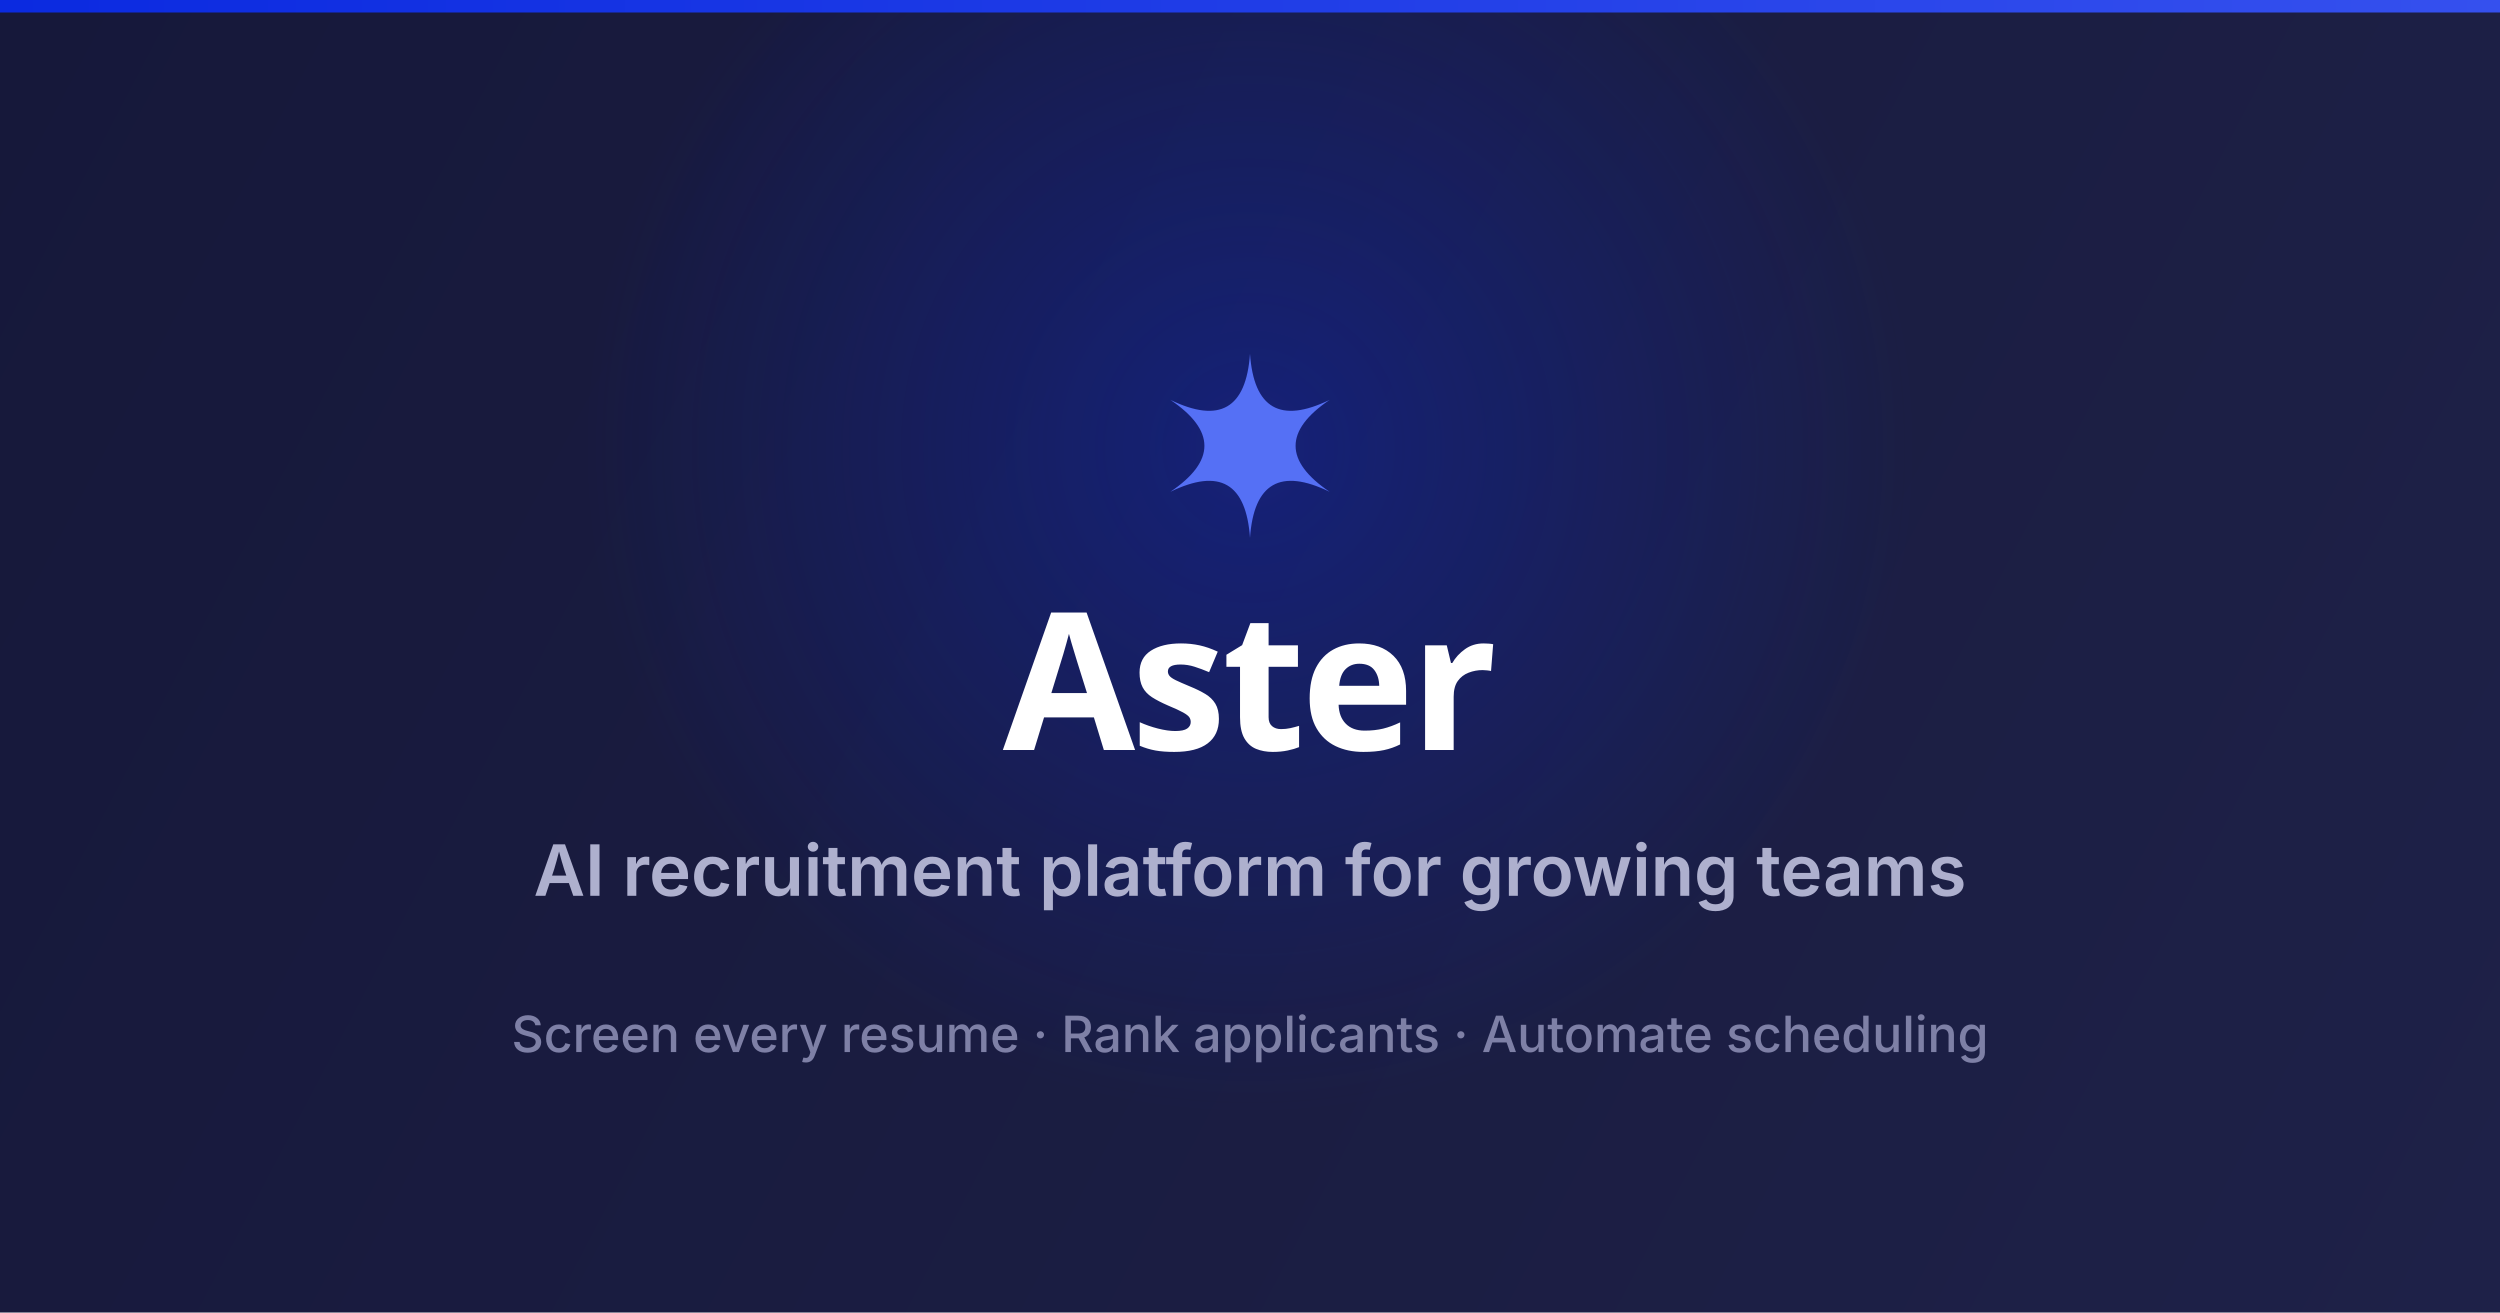
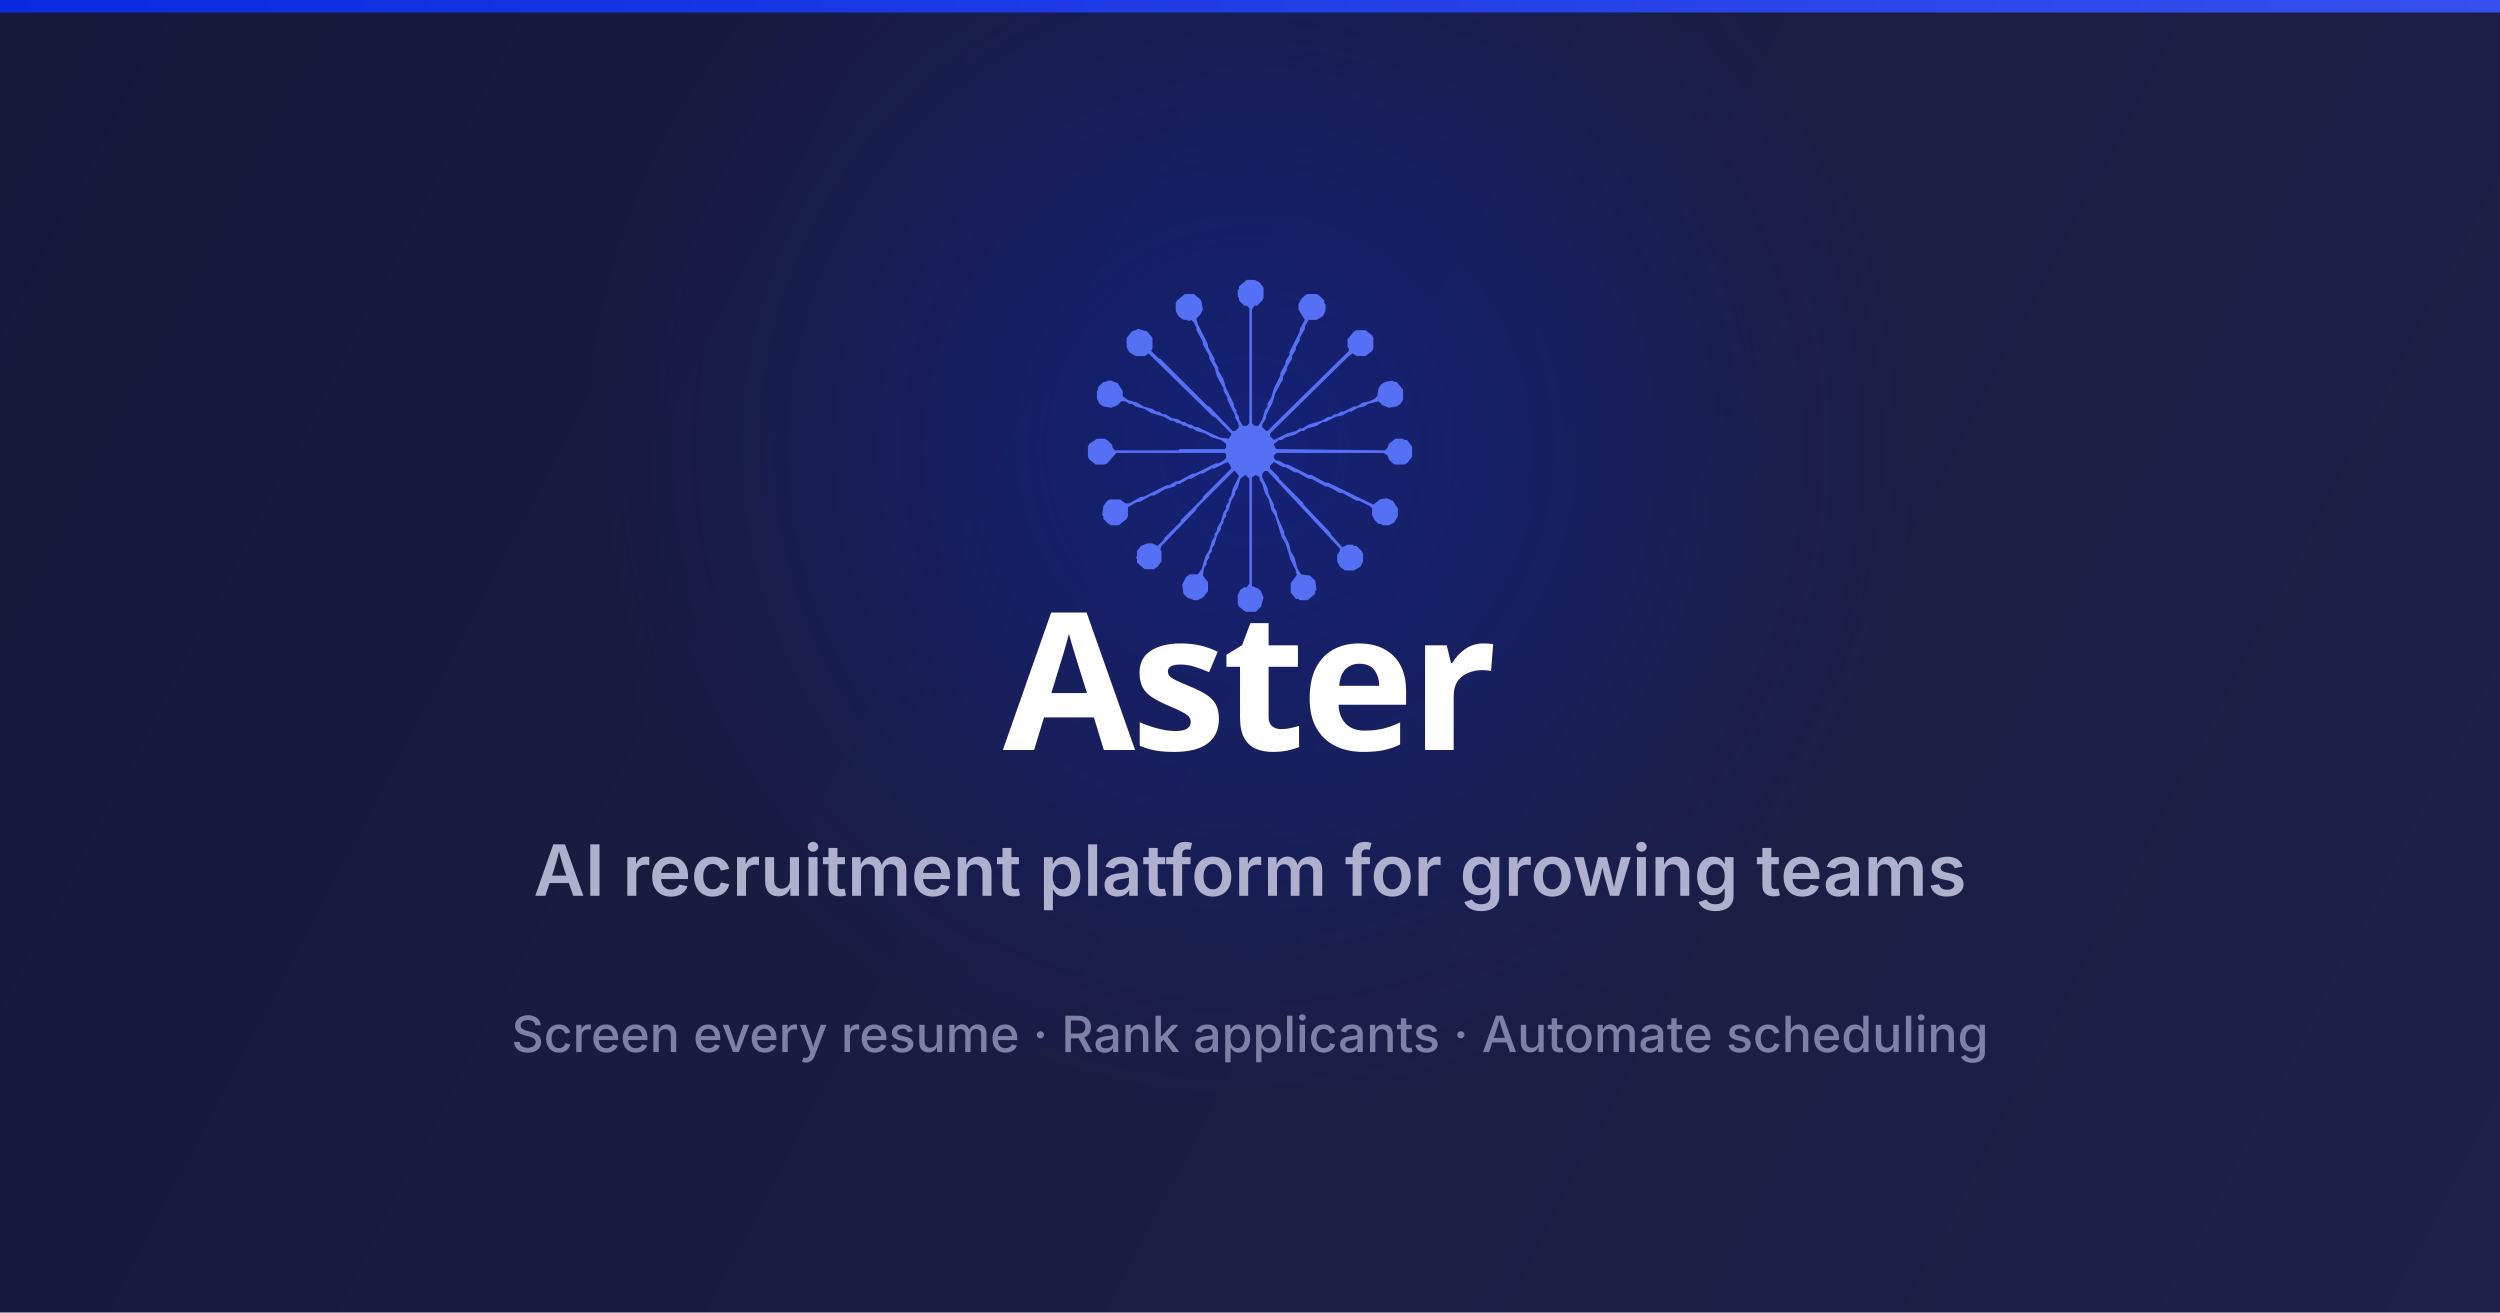
<svg xmlns="http://www.w3.org/2000/svg" width="1200" height="630" viewBox="0 0 1200 630" fill="none">
  <defs>
    <linearGradient id="bg" x1="0" y1="0" x2="1200" y2="630" gradientUnits="userSpaceOnUse">
      <stop offset="0" stop-color="#16183A" />
      <stop offset="1" stop-color="#1E2148" />
    </linearGradient>
    <linearGradient id="mark" x1="470" y1="150" x2="730" y2="470" gradientUnits="userSpaceOnUse">
      <stop offset="0" stop-color="#5570F5" />
      <stop offset="0.5" stop-color="#3550EE" />
      <stop offset="1" stop-color="#2FA9F6" />
    </linearGradient>
    <linearGradient id="accent" x1="0" y1="0" x2="1200" y2="0" gradientUnits="userSpaceOnUse">
      <stop offset="0" stop-color="#0B2AE0" />
      <stop offset="1" stop-color="#3550EE" />
    </linearGradient>
    <radialGradient id="glow" cx="600" cy="215" r="320" gradientUnits="userSpaceOnUse">
      <stop offset="0" stop-color="#0B2AE0" stop-opacity="0.35" />
      <stop offset="1" stop-color="#0B2AE0" stop-opacity="0" />
    </radialGradient>
  </defs>
  <rect width="1200" height="630" fill="url(#bg)" />
  <rect width="1200" height="630" fill="url(#glow)" />
  <rect x="0" y="0" width="1200" height="6" fill="url(#accent)" />
-   <g transform="translate(600,214) scale(0.92)" fill="url(#mark)">
-     <path d="M0 -48 Q3 -5.196 41.57 -24 Q6 0 41.57 24 Q3 5.196 0 48 Q-3 5.196 -41.57 24 Q-6 0 -41.57 -24 Q-3 -5.196 0 -48 Z" />
+   <g transform="translate(600,214) scale(0.62) translate(-133.5 -136.5)" fill="url(#mark)">
+     <path fill-rule="evenodd" clip-rule="evenodd" d="M 131 8 L 125 13 L 125 15 L 124 16 L 124 21 L 125 22 L 125 24 L 129 28 L 131 28 L 133 30 L 133 119 L 131 121 L 128 121 L 125 116 L 125 114 L 123 111 L 123 109 L 121 106 L 121 104 L 115 92 L 113 85 L 109 78 L 109 76 L 106 71 L 106 69 L 101 60 L 101 58 L 93 42 L 92 38 L 95 35 L 97 31 L 96 25 L 95 23 L 90 19 L 83 19 L 77 24 L 76 26 L 76 32 L 78 36 L 82 39 L 85 39 L 86 40 L 88 39 L 90 41 L 92 45 L 92 47 L 97 56 L 97 58 L 102 67 L 102 69 L 106 76 L 108 83 L 113 92 L 113 94 L 116 99 L 116 101 L 122 113 L 122 115 L 124 118 L 125 122 L 122 125 L 120 125 L 102 106 L 101 106 L 64 69 L 63 69 L 57 63 L 58 61 L 58 53 L 54 48 L 47 46 L 42 48 L 38 53 L 38 60 L 40 64 L 45 67 L 52 67 L 55 65 L 105 114 L 106 114 L 119 127 L 119 128 L 117 131 L 110 130 L 93 122 L 91 122 L 88 120 L 86 120 L 83 118 L 81 118 L 78 116 L 73 115 L 68 112 L 66 112 L 63 110 L 61 110 L 58 108 L 51 106 L 46 103 L 39 101 L 35 98 L 35 94 L 31 88 L 26 86 L 23 86 L 22 87 L 20 87 L 16 91 L 16 93 L 15 94 L 15 100 L 17 104 L 20 106 L 26 107 L 31 105 L 34 102 L 37 102 L 40 104 L 42 104 L 45 106 L 52 108 L 57 111 L 67 114 L 72 117 L 74 117 L 77 119 L 79 119 L 82 121 L 84 121 L 87 123 L 89 123 L 92 125 L 99 127 L 104 130 L 111 132 L 115 135 L 115 138 L 114 139 L 79 139 L 78 140 L 29 140 L 27 138 L 27 136 L 23 132 L 21 131 L 15 131 L 9 135 L 8 137 L 8 145 L 9 147 L 14 151 L 21 151 L 23 150 L 30 142 L 114 142 L 115 143 L 115 146 L 113 148 L 109 150 L 107 150 L 91 158 L 89 158 L 78 164 L 76 164 L 71 167 L 69 167 L 51 176 L 49 176 L 40 181 L 37 181 L 33 178 L 25 178 L 23 179 L 20 183 L 19 190 L 20 191 L 20 193 L 24 197 L 26 198 L 32 198 L 38 193 L 39 191 L 39 184 L 46 180 L 48 180 L 57 175 L 59 175 L 68 170 L 75 168 L 77 166 L 79 166 L 86 162 L 88 162 L 95 158 L 97 158 L 104 154 L 106 154 L 116 149 L 118 151 L 119 154 L 97 176 L 97 177 L 80 194 L 80 195 L 67 208 L 67 209 L 62 214 L 58 212 L 54 212 L 49 214 L 46 218 L 46 222 L 45 223 L 46 224 L 46 227 L 52 232 L 59 232 L 62 230 L 65 226 L 65 218 L 64 217 L 65 214 L 92 186 L 92 185 L 121 156 L 122 156 L 125 160 L 120 170 L 119 175 L 117 178 L 117 180 L 115 183 L 115 185 L 113 188 L 111 195 L 108 200 L 108 202 L 106 205 L 106 207 L 104 210 L 102 217 L 99 222 L 96 232 L 93 236 L 87 236 L 84 238 L 81 244 L 82 251 L 85 254 L 90 256 L 93 256 L 97 254 L 101 249 L 101 242 L 97 237 L 98 231 L 100 228 L 100 226 L 102 223 L 102 221 L 104 218 L 104 216 L 106 213 L 108 206 L 111 201 L 111 199 L 113 196 L 113 194 L 115 191 L 115 189 L 117 186 L 119 179 L 122 174 L 122 172 L 124 169 L 126 162 L 130 159 L 133 162 L 133 243 L 131 246 L 129 246 L 126 248 L 124 252 L 124 259 L 125 261 L 130 265 L 138 265 L 142 261 L 144 254 L 142 249 L 140 247 L 135 245 L 135 161 L 138 159 L 141 161 L 141 163 L 143 166 L 145 173 L 148 178 L 150 186 L 153 191 L 158 207 L 161 212 L 165 225 L 169 233 L 169 235 L 170 236 L 165 243 L 165 250 L 169 255 L 171 255 L 172 256 L 178 256 L 184 251 L 184 249 L 185 248 L 184 241 L 180 237 L 173 236 L 170 231 L 168 223 L 165 218 L 164 213 L 160 205 L 160 203 L 155 192 L 154 187 L 152 184 L 152 182 L 148 174 L 147 169 L 143 161 L 143 158 L 145 156 L 147 156 L 203 216 L 203 218 L 201 221 L 201 226 L 203 230 L 207 233 L 214 233 L 219 230 L 221 226 L 221 220 L 220 218 L 216 214 L 214 214 L 213 213 L 209 213 L 205 215 L 196 205 L 196 204 L 175 182 L 175 181 L 156 162 L 156 161 L 149 154 L 149 152 L 152 149 L 159 153 L 161 153 L 168 157 L 170 157 L 179 162 L 181 162 L 192 168 L 194 168 L 203 173 L 205 173 L 216 179 L 218 179 L 226 183 L 228 185 L 228 190 L 230 194 L 233 197 L 235 197 L 236 198 L 241 198 L 245 196 L 248 191 L 248 185 L 244 179 L 239 177 L 234 178 L 229 182 L 194 165 L 192 165 L 181 159 L 179 159 L 163 151 L 161 151 L 156 148 L 154 148 L 152 146 L 152 144 L 154 142 L 237 142 L 240 144 L 241 147 L 244 150 L 246 151 L 253 151 L 255 150 L 259 145 L 259 137 L 255 132 L 253 132 L 252 131 L 246 131 L 241 135 L 240 138 L 238 140 L 154 139 L 153 138 L 152 135 L 156 132 L 158 132 L 161 130 L 168 128 L 173 125 L 175 125 L 178 123 L 185 121 L 190 118 L 192 118 L 200 114 L 205 113 L 210 110 L 212 110 L 217 107 L 222 106 L 225 104 L 233 102 L 236 105 L 241 107 L 247 106 L 250 104 L 252 101 L 252 93 L 247 87 L 245 87 L 244 86 L 238 87 L 235 89 L 233 92 L 232 98 L 230 100 L 226 102 L 221 103 L 216 106 L 214 106 L 206 110 L 204 110 L 201 112 L 199 112 L 196 114 L 194 114 L 189 117 L 179 120 L 174 123 L 172 123 L 169 125 L 162 127 L 152 132 L 149 129 L 149 127 L 210 67 L 213 65 L 216 67 L 223 67 L 228 63 L 229 61 L 229 53 L 228 51 L 223 47 L 216 47 L 214 48 L 209 54 L 209 60 L 210 61 L 210 63 L 147 125 L 146 125 L 143 122 L 143 120 L 146 115 L 146 113 L 151 103 L 153 96 L 159 85 L 159 83 L 162 78 L 162 76 L 166 69 L 166 67 L 169 62 L 169 60 L 172 55 L 172 53 L 176 46 L 176 44 L 179 39 L 185 39 L 190 36 L 192 32 L 192 27 L 191 26 L 191 24 L 187 20 L 185 19 L 178 19 L 176 20 L 173 23 L 171 27 L 171 31 L 176 39 L 172 46 L 172 48 L 164 64 L 164 66 L 161 71 L 161 73 L 157 80 L 157 82 L 152 92 L 150 99 L 147 104 L 147 106 L 145 109 L 143 116 L 140 121 L 137 121 L 135 119 L 135 31 L 137 28 L 139 28 L 143 24 L 144 22 L 144 14 L 141 10 L 137 8 Z" />
  </g>
  <text x="600" y="360" text-anchor="middle" font-family="'Plus Jakarta Sans', 'Segoe UI', system-ui, sans-serif" font-size="92" font-weight="800" letter-spacing="-2" fill="#FFFFFF">Aster</text>
  <text x="600" y="430" text-anchor="middle" font-family="'Inter', 'Segoe UI', system-ui, sans-serif" font-size="34" font-weight="600" fill="#AEB0CE">AI recruitment platform for growing teams</text>
  <text x="600" y="505" text-anchor="middle" font-family="'Inter', 'Segoe UI', system-ui, sans-serif" font-size="24" font-weight="500" fill="#7E80A6">Screen every resume · Rank applicants · Automate scheduling</text>
</svg>
